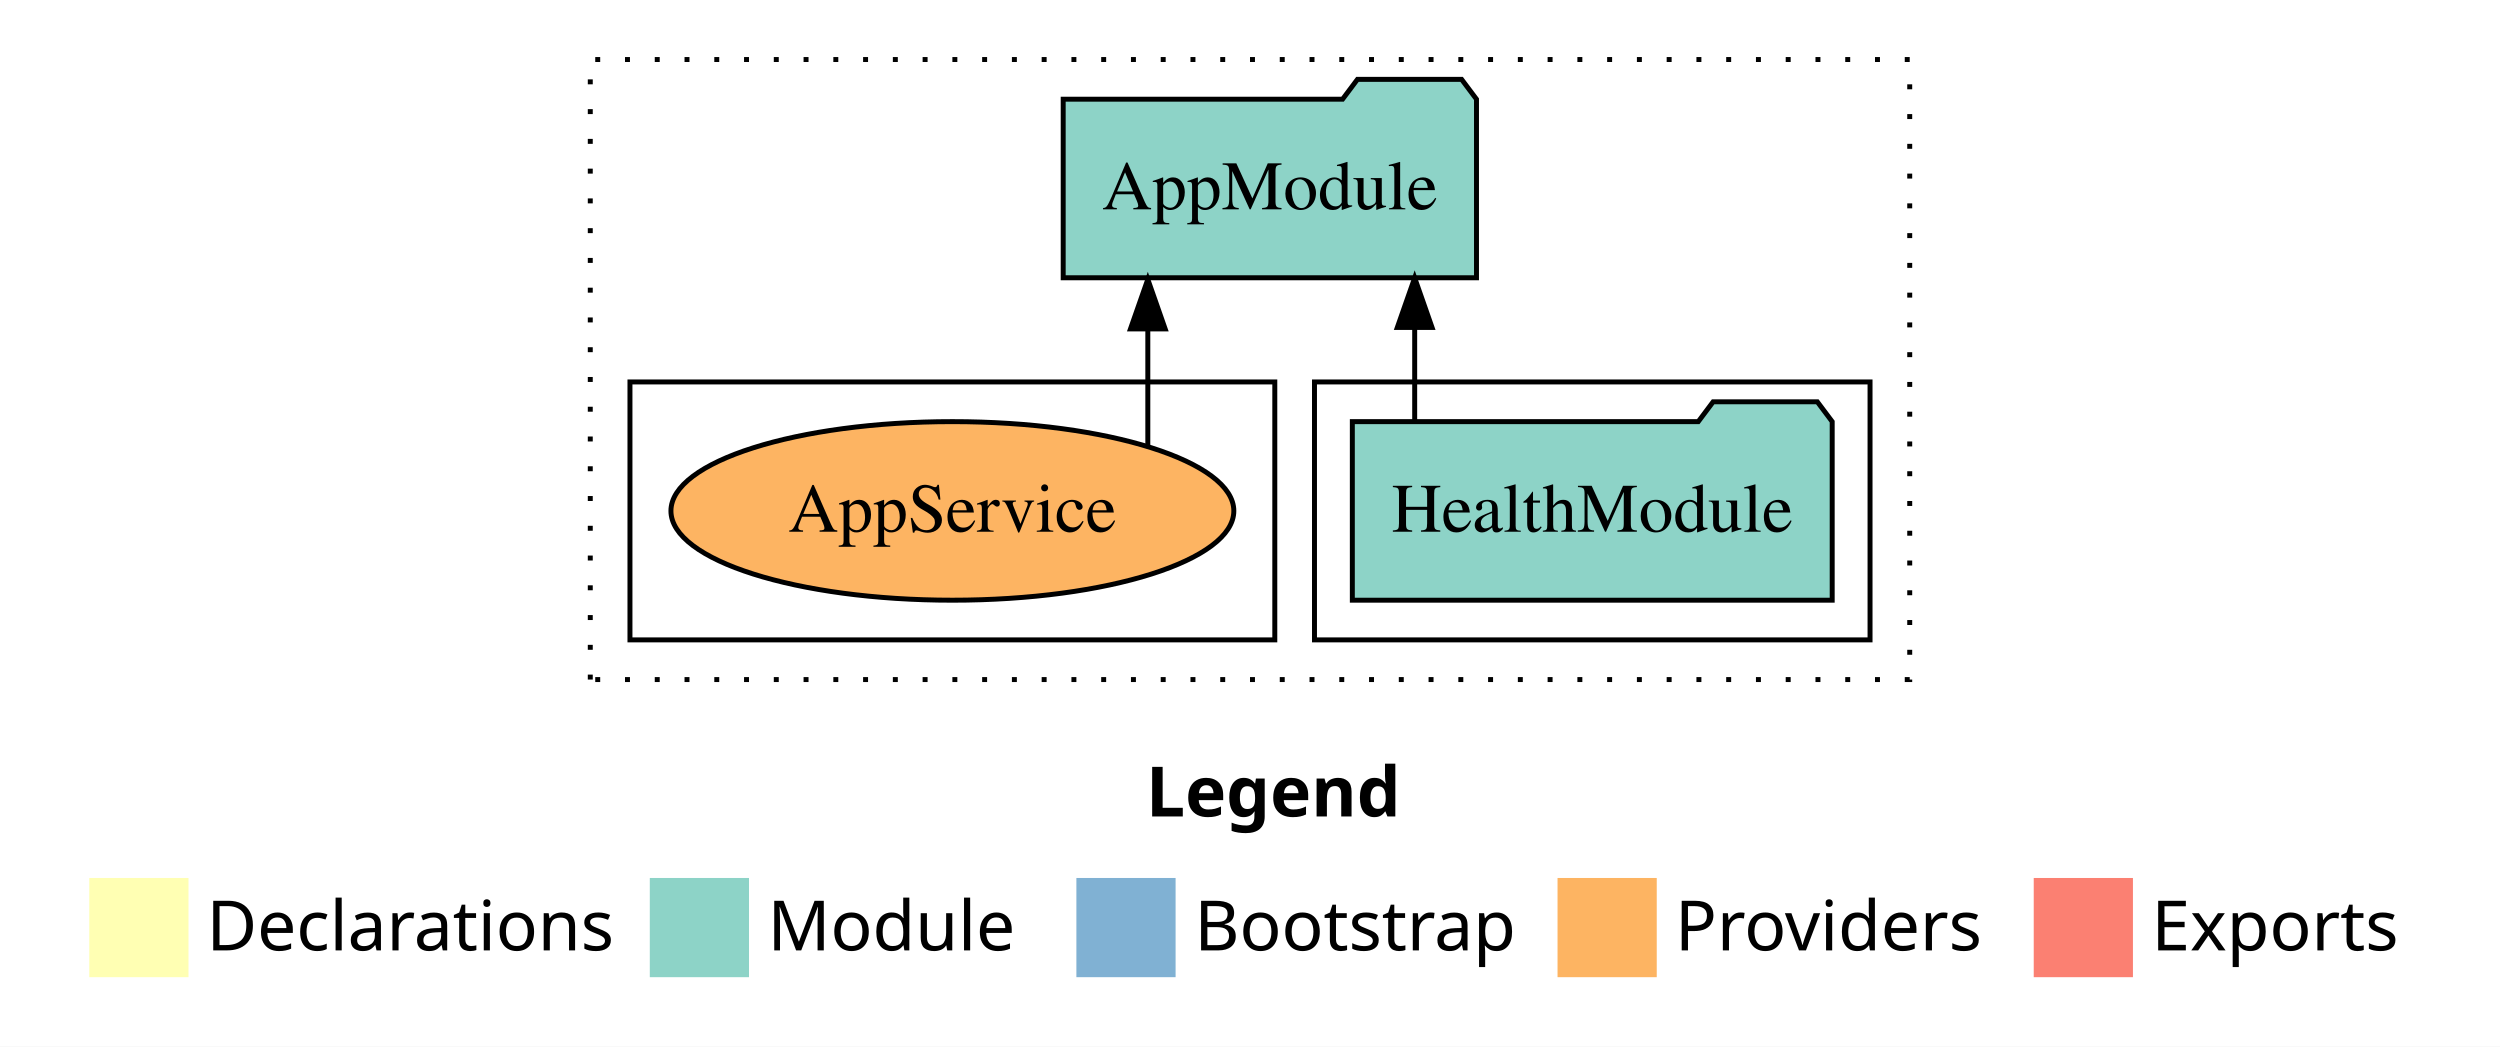
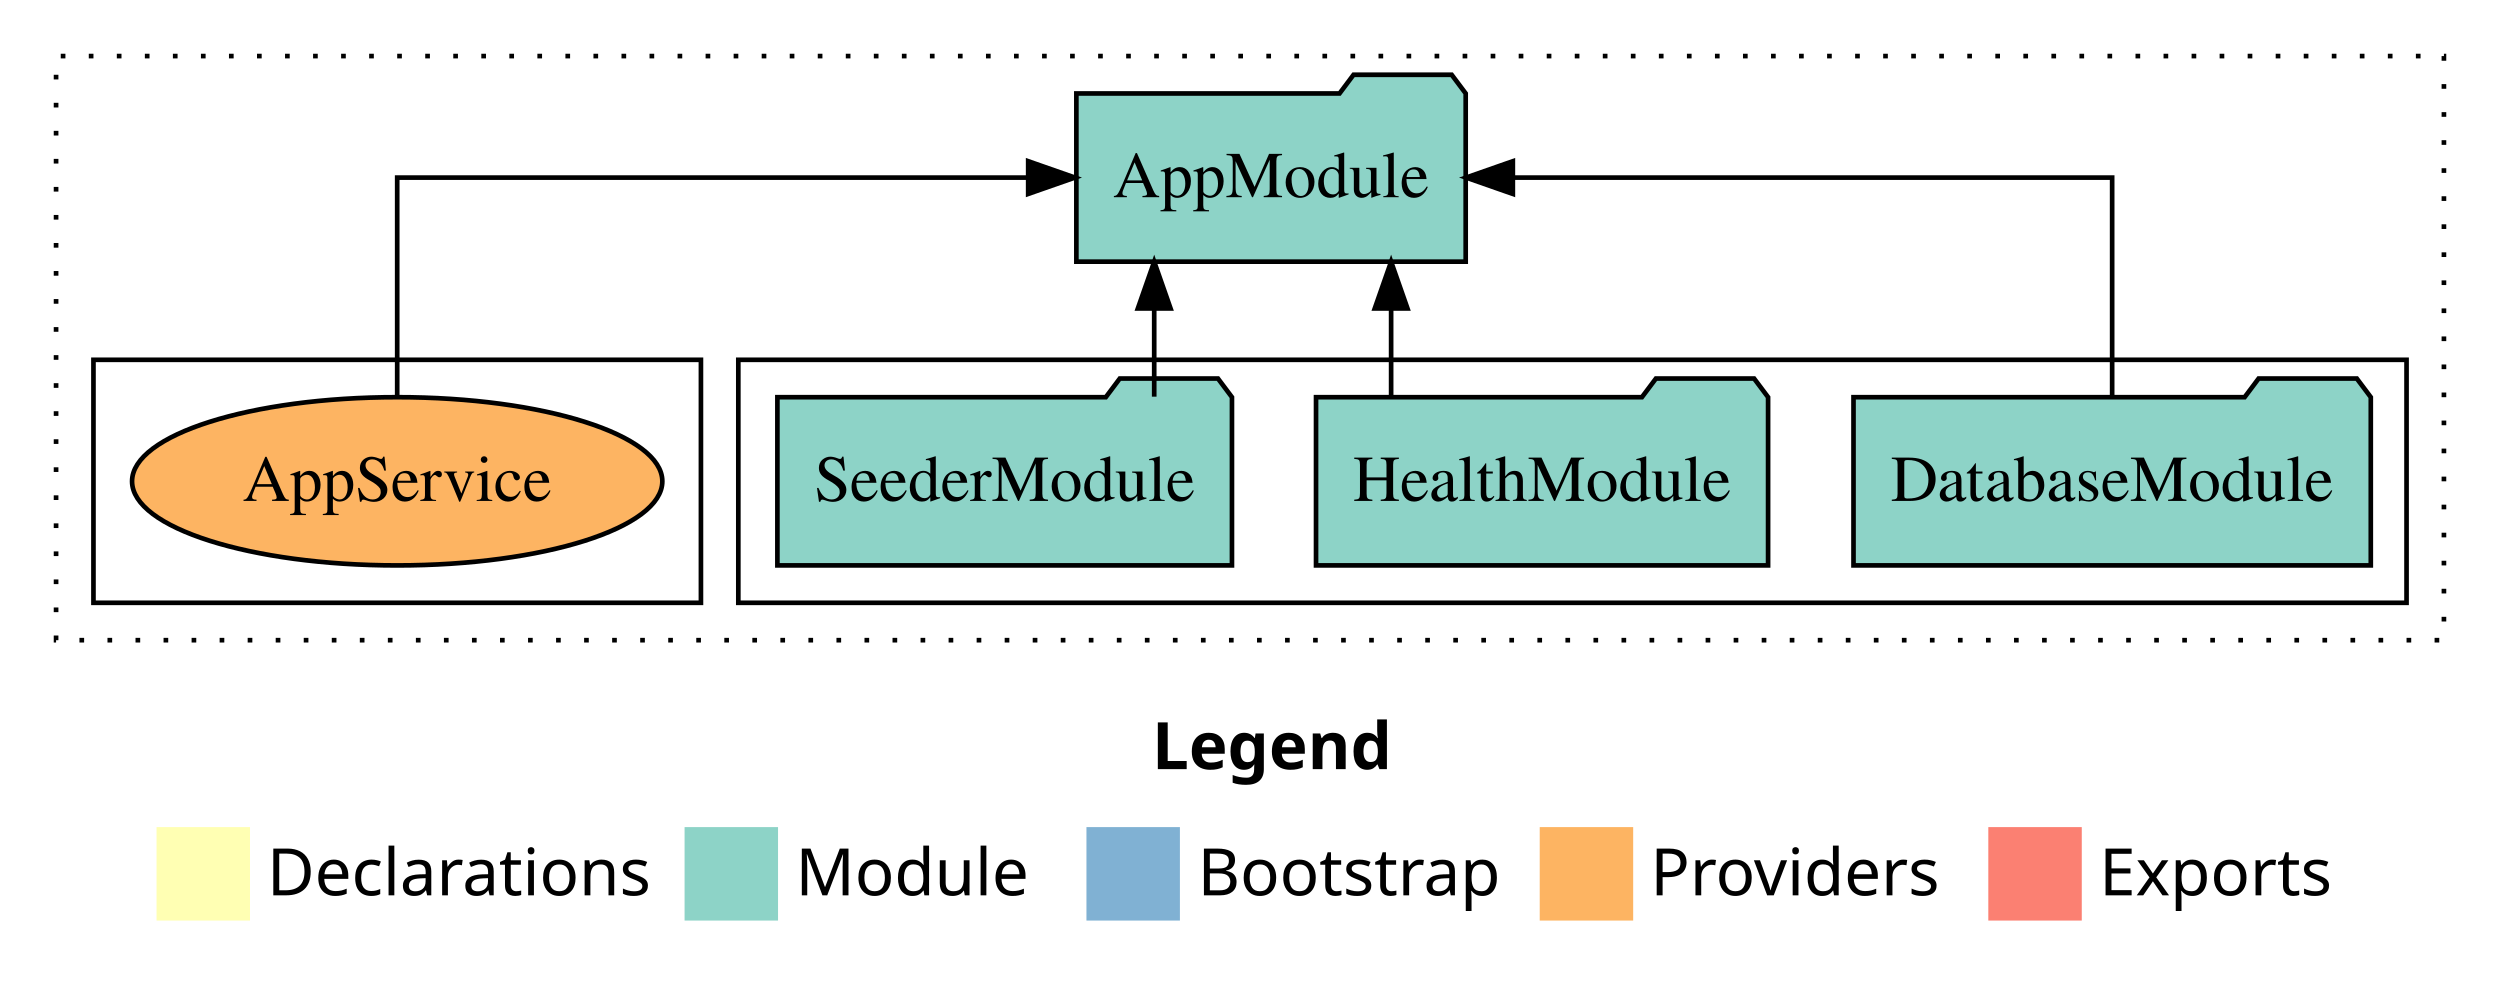
- <svg xmlns="http://www.w3.org/2000/svg" width="504pt" height="211pt" viewBox="0.00 0.00 504.00 211.00">
+ <svg xmlns="http://www.w3.org/2000/svg" width="535pt" height="211pt" viewBox="0.00 0.00 535.00 211.00">
  <g id="graph0" class="graph" transform="scale(1 1) rotate(0) translate(4 207)">
-     <polygon fill="white" stroke="transparent" points="-4,4 -4,-207 500,-207 500,4 -4,4" />
-     <text text-anchor="start" x="227.01" y="-42.4" font-family="Times-12" font-weight="bold" font-size="14.00">Legend</text>
-     <polygon fill="#ffffb3" stroke="transparent" points="14,-10 14,-30 34,-30 34,-10 14,-10" />
-     <text text-anchor="start" x="37.63" y="-15.4" font-family="Times-12" font-size="14.00">  Declarations</text>
-     <polygon fill="#8dd3c7" stroke="transparent" points="127,-10 127,-30 147,-30 147,-10 127,-10" />
-     <text text-anchor="start" x="150.73" y="-15.4" font-family="Times-12" font-size="14.00">  Module</text>
-     <polygon fill="#80b1d3" stroke="transparent" points="213,-10 213,-30 233,-30 233,-10 213,-10" />
-     <text text-anchor="start" x="236.78" y="-15.4" font-family="Times-12" font-size="14.00">  Bootstrap</text>
-     <polygon fill="#fdb462" stroke="transparent" points="310,-10 310,-30 330,-30 330,-10 310,-10" />
-     <text text-anchor="start" x="333.67" y="-15.4" font-family="Times-12" font-size="14.00">  Providers</text>
-     <polygon fill="#fb8072" stroke="transparent" points="406,-10 406,-30 426,-30 426,-10 406,-10" />
-     <text text-anchor="start" x="429.73" y="-15.4" font-family="Times-12" font-size="14.00">  Exports</text>
+     <polygon fill="white" stroke="transparent" points="-4,4 -4,-207 531,-207 531,4 -4,4" />
+     <text text-anchor="start" x="242.51" y="-42.4" font-family="Times-12" font-weight="bold" font-size="14.00">Legend</text>
+     <polygon fill="#ffffb3" stroke="transparent" points="29.5,-10 29.5,-30 49.5,-30 49.5,-10 29.5,-10" />
+     <text text-anchor="start" x="53.13" y="-15.4" font-family="Times-12" font-size="14.00">  Declarations</text>
+     <polygon fill="#8dd3c7" stroke="transparent" points="142.5,-10 142.5,-30 162.5,-30 162.5,-10 142.5,-10" />
+     <text text-anchor="start" x="166.23" y="-15.4" font-family="Times-12" font-size="14.00">  Module</text>
+     <polygon fill="#80b1d3" stroke="transparent" points="228.5,-10 228.5,-30 248.5,-30 248.5,-10 228.5,-10" />
+     <text text-anchor="start" x="252.28" y="-15.4" font-family="Times-12" font-size="14.00">  Bootstrap</text>
+     <polygon fill="#fdb462" stroke="transparent" points="325.5,-10 325.5,-30 345.5,-30 345.5,-10 325.5,-10" />
+     <text text-anchor="start" x="349.17" y="-15.4" font-family="Times-12" font-size="14.00">  Providers</text>
+     <polygon fill="#fb8072" stroke="transparent" points="421.5,-10 421.5,-30 441.5,-30 441.5,-10 421.5,-10" />
+     <text text-anchor="start" x="445.23" y="-15.4" font-family="Times-12" font-size="14.00">  Exports</text>
    <g id="clust1" class="cluster">
-       <polygon fill="none" stroke="black" stroke-dasharray="1,5" points="115,-70 115,-195 381,-195 381,-70 115,-70" />
+       <polygon fill="none" stroke="black" stroke-dasharray="1,5" points="8,-70 8,-195 519,-195 519,-70 8,-70" />
    </g>
    <g id="clust3" class="cluster">
-       <polygon fill="none" stroke="black" points="261,-78 261,-130 373,-130 373,-78 261,-78" />
+       <polygon fill="none" stroke="black" points="154,-78 154,-130 511,-130 511,-78 154,-78" />
    </g>
    <g id="clust6" class="cluster">
-       <polygon fill="none" stroke="black" points="123,-78 123,-130 253,-130 253,-78 123,-78" />
+       <polygon fill="none" stroke="black" points="16,-78 16,-130 146,-130 146,-78 16,-78" />
    </g>
    <g id="node1" class="node">
-       <polygon fill="#8dd3c7" stroke="black" points="365.37,-122 362.37,-126 341.37,-126 338.37,-122 268.63,-122 268.63,-86 365.37,-86 365.37,-122" />
-       <text text-anchor="middle" x="317" y="-99.8" font-family="Times,serif" font-size="14.00">HealthModule</text>
+       <polygon fill="#8dd3c7" stroke="black" points="503.35,-122 500.35,-126 479.35,-126 476.35,-122 392.65,-122 392.65,-86 503.35,-86 503.35,-122" />
+       <text text-anchor="middle" x="448" y="-99.8" font-family="Times,serif" font-size="14.00">DatabaseModule</text>
+     </g>
+     <g id="node4" class="node">
+       <polygon fill="#8dd3c7" stroke="black" points="309.66,-187 306.66,-191 285.66,-191 282.66,-187 226.34,-187 226.34,-151 309.66,-151 309.66,-187" />
+       <text text-anchor="middle" x="268" y="-164.8" font-family="Times,serif" font-size="14.00">AppModule</text>
+     </g>
+     <g id="edge1" class="edge">
+       <path fill="none" stroke="black" d="M448,-122.11C448,-141.34 448,-169 448,-169 448,-169 319.75,-169 319.75,-169" />
+       <polygon fill="black" stroke="black" points="319.75,-165.5 309.75,-169 319.75,-172.5 319.75,-165.5" />
    </g>
    <g id="node2" class="node">
-       <polygon fill="#8dd3c7" stroke="black" points="293.66,-187 290.66,-191 269.66,-191 266.66,-187 210.34,-187 210.34,-151 293.66,-151 293.66,-187" />
-       <text text-anchor="middle" x="252" y="-164.8" font-family="Times,serif" font-size="14.00">AppModule</text>
+       <polygon fill="#8dd3c7" stroke="black" points="374.37,-122 371.37,-126 350.37,-126 347.37,-122 277.63,-122 277.63,-86 374.37,-86 374.37,-122" />
+       <text text-anchor="middle" x="326" y="-99.8" font-family="Times,serif" font-size="14.00">HealthModule</text>
    </g>
-     <g id="edge1" class="edge">
-       <path fill="none" stroke="black" d="M281.2,-122.11C281.2,-122.11 281.2,-140.99 281.2,-140.99" />
-       <polygon fill="black" stroke="black" points="277.7,-140.99 281.2,-150.99 284.7,-140.99 277.7,-140.99" />
+     <g id="edge2" class="edge">
+       <path fill="none" stroke="black" d="M293.7,-122.11C293.7,-122.11 293.7,-140.99 293.7,-140.99" />
+       <polygon fill="black" stroke="black" points="290.2,-140.99 293.7,-150.99 297.2,-140.99 290.2,-140.99" />
    </g>
    <g id="node3" class="node">
-       <ellipse fill="#fdb462" stroke="black" cx="188" cy="-104" rx="56.74" ry="18" />
-       <text text-anchor="middle" x="188" y="-99.8" font-family="Times,serif" font-size="14.00">AppService</text>
+       <polygon fill="#8dd3c7" stroke="black" points="259.64,-122 256.64,-126 235.64,-126 232.64,-122 162.36,-122 162.36,-86 259.64,-86 259.64,-122" />
+       <text text-anchor="middle" x="211" y="-99.8" font-family="Times,serif" font-size="14.00">SeederModule</text>
    </g>
-     <g id="edge2" class="edge">
-       <path fill="none" stroke="black" d="M227.4,-117.15C227.4,-117.15 227.4,-140.69 227.4,-140.69" />
-       <polygon fill="black" stroke="black" points="223.9,-140.69 227.4,-150.69 230.9,-140.69 223.9,-140.69" />
+     <g id="edge3" class="edge">
+       <path fill="none" stroke="black" d="M243,-122.11C243,-122.11 243,-140.99 243,-140.99" />
+       <polygon fill="black" stroke="black" points="239.5,-140.99 243,-150.99 246.5,-140.99 239.5,-140.99" />
+     </g>
+     <g id="node5" class="node">
+       <ellipse fill="#fdb462" stroke="black" cx="81" cy="-104" rx="56.74" ry="18" />
+       <text text-anchor="middle" x="81" y="-99.8" font-family="Times,serif" font-size="14.00">AppService</text>
+     </g>
+     <g id="edge4" class="edge">
+       <path fill="none" stroke="black" d="M81,-122.11C81,-141.34 81,-169 81,-169 81,-169 216.03,-169 216.03,-169" />
+       <polygon fill="black" stroke="black" points="216.03,-172.5 226.03,-169 216.03,-165.5 216.03,-172.5" />
    </g>
  </g>
</svg>
